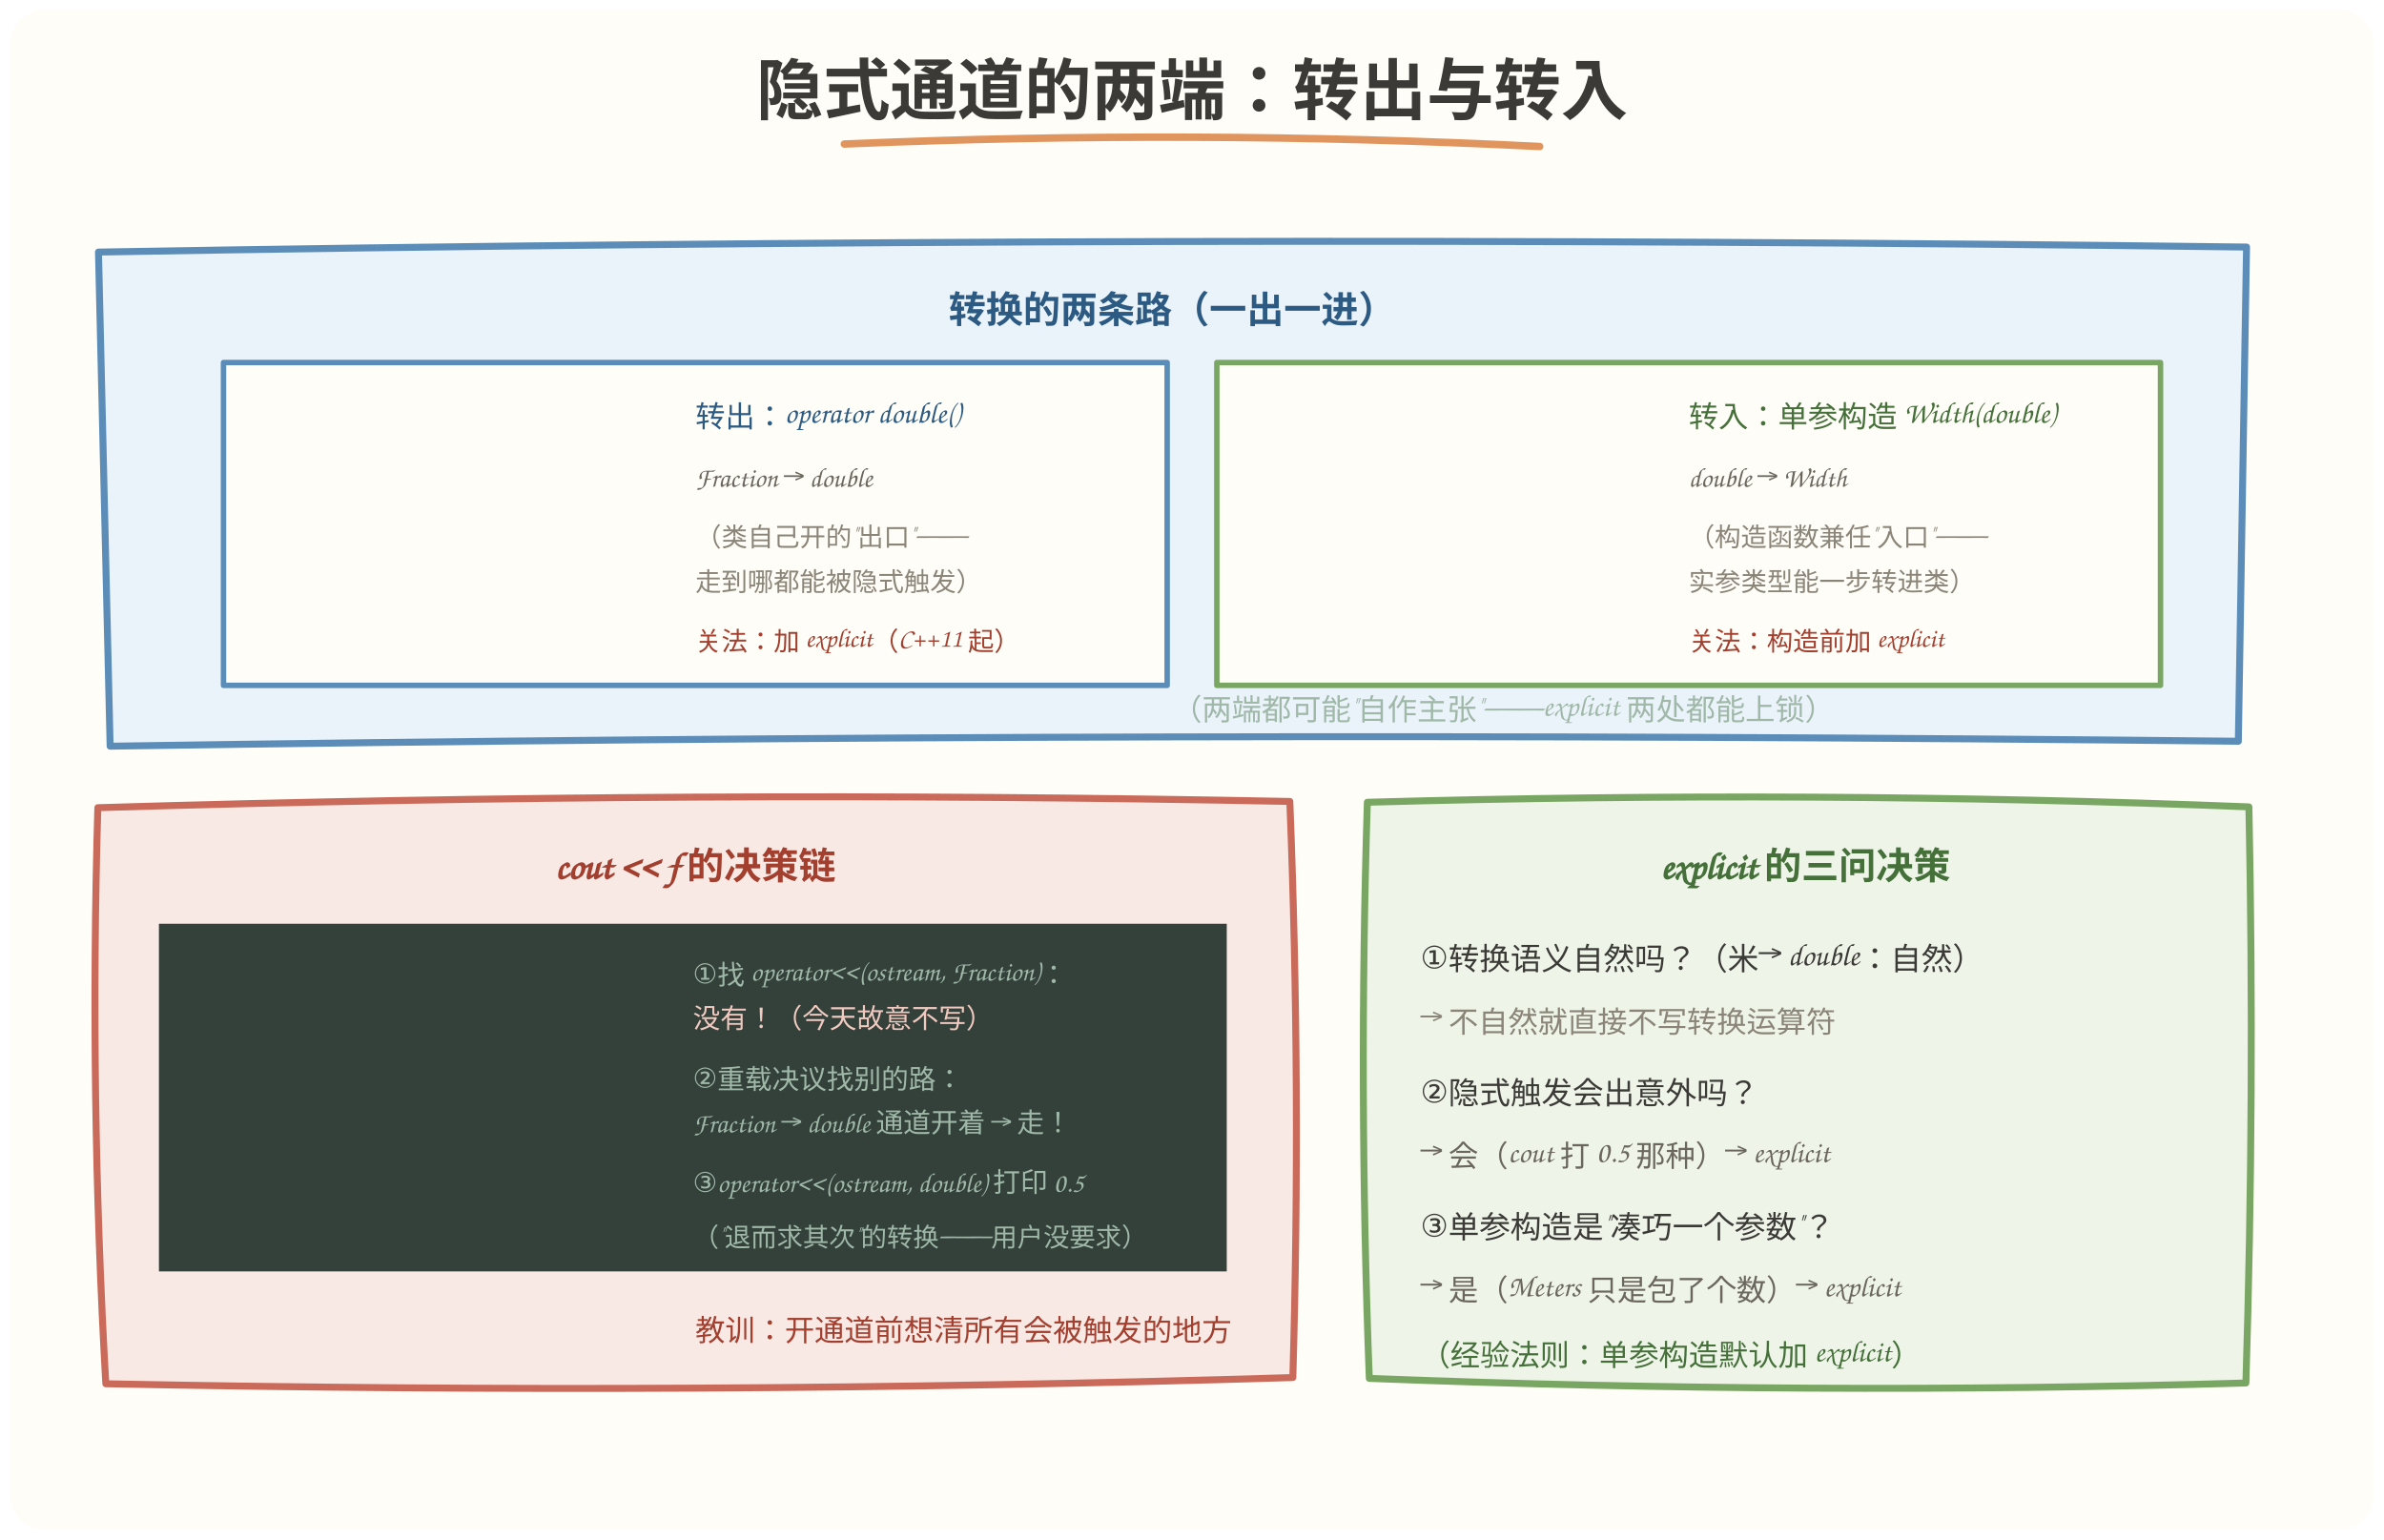
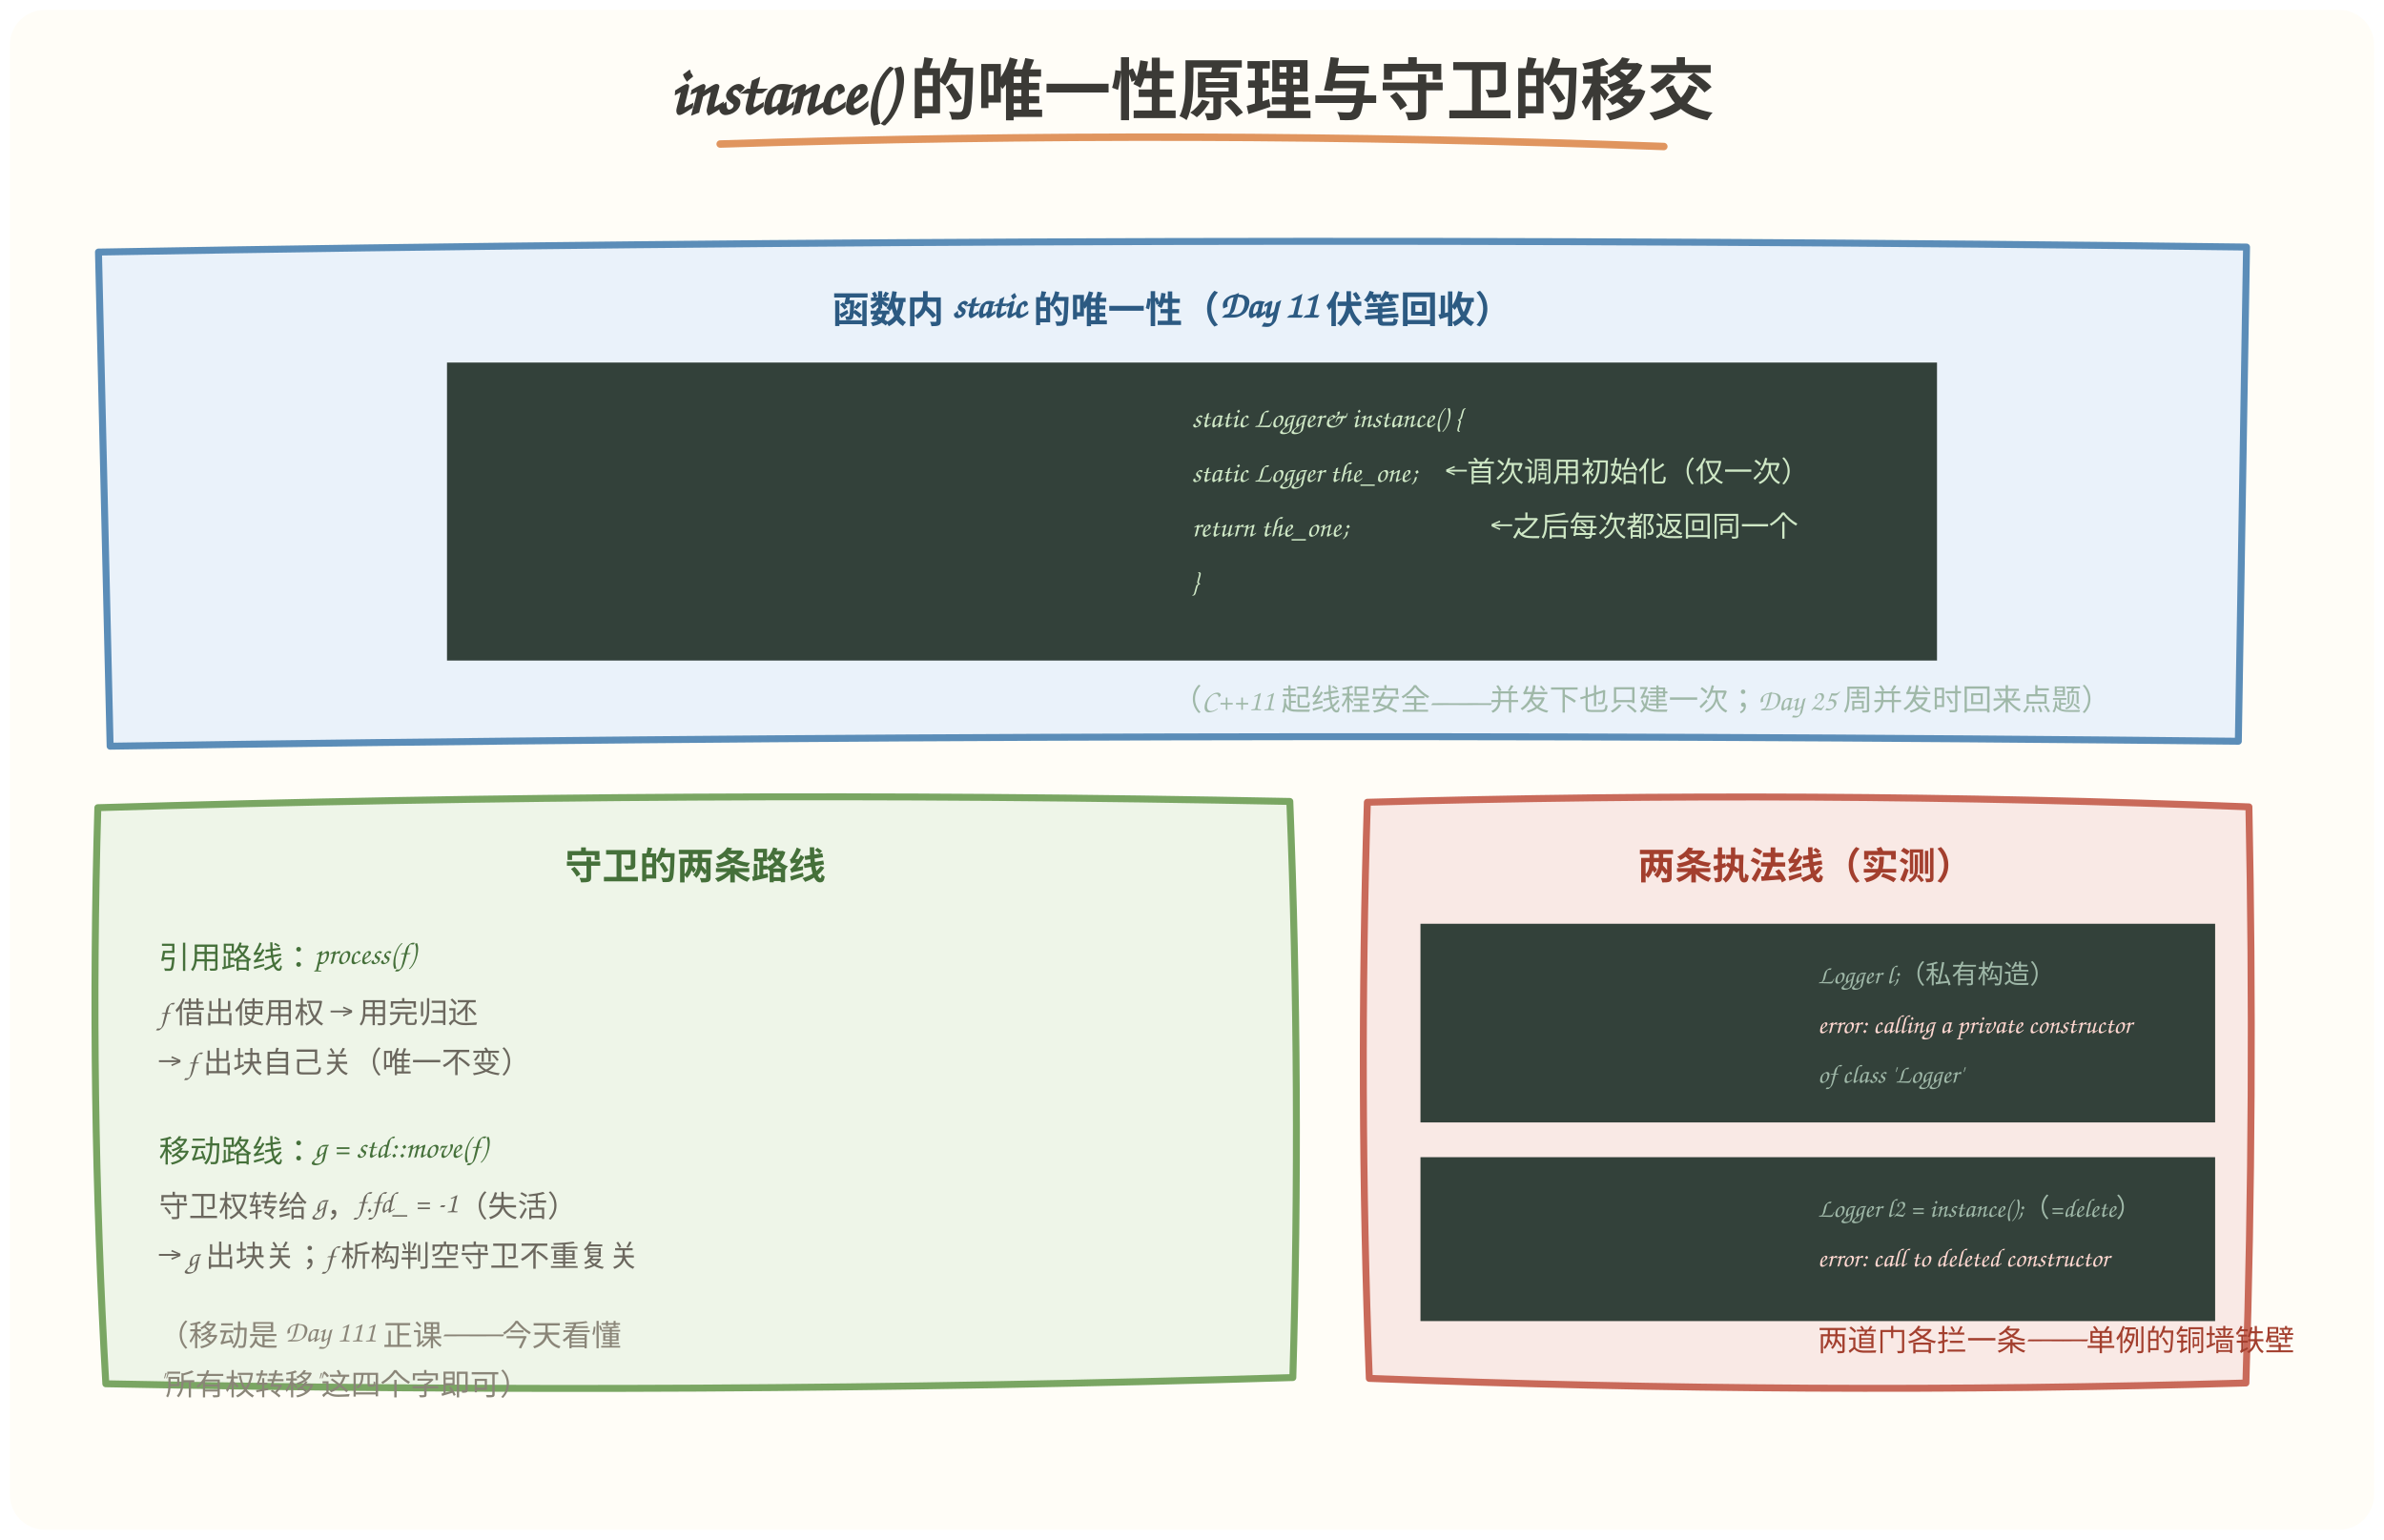
<svg xmlns="http://www.w3.org/2000/svg" viewBox="0 0 960 620" font-family="'Kaiti SC','KaiTi','Comic Sans MS',cursive">
  <rect x="4" y="4" width="952" height="612" rx="14" fill="#fffdf7" />
  <g stroke-linecap="round" stroke-linejoin="round">
-     <text x="480" y="46" text-anchor="middle" font-size="27" font-weight="bold" fill="#3b3a36">隐式通道的两端：转出与转入</text>
-     <path d="M 340,58 Q 480,52 620,59" fill="none" stroke="#e0955f" stroke-width="3" />
+     <text x="480" y="46" text-anchor="middle" font-size="27" font-weight="bold" fill="#3b3a36">instance() 的唯一性原理与守卫的移交</text>
+     <path d="M 290,58 Q 480,52 670,59" fill="none" stroke="#e0955f" stroke-width="3" />
    <path d="M 40,100 Q 470,94 905,101 L 901,300 Q 470,294 44,299 Z" fill="#eaf2fa" stroke="#5b8db8" stroke-width="2.8" transform="rotate(-0.2 472 200)" />
-     <text x="472" y="130" text-anchor="middle" font-size="15" font-weight="bold" fill="#2c5a82">转换的两条路（一出一进）</text>
-     <rect x="90" y="146" width="380" height="130" fill="#fffdf7" stroke="#5b8db8" stroke-width="2.2" />
-     <text x="280" y="172" font-size="12" fill="#2c5a82">转出：operator double()</text>
-     <text x="280" y="196" font-size="11" fill="#6b675e">Fraction → double</text>
-     <text x="280" y="220" font-size="10.5" fill="#8a8578">（类自己开的"出口"——</text>
-     <text x="280" y="238" font-size="10.5" fill="#8a8578">　走到哪都能被隐式触发）</text>
-     <text x="280" y="262" font-size="10.5" fill="#a33f2e">关法：加 explicit（C++11 起）</text>
-     <rect x="490" y="146" width="380" height="130" fill="#fffdf7" stroke="#7aa663" stroke-width="2.2" />
-     <text x="680" y="172" font-size="12" fill="#45703a">转入：单参构造 Width(double)</text>
-     <text x="680" y="196" font-size="11" fill="#6b675e">double → Width</text>
-     <text x="680" y="220" font-size="10.5" fill="#8a8578">（构造函数兼任"入口"——</text>
-     <text x="680" y="238" font-size="10.5" fill="#8a8578">　实参类型能一步转进类）</text>
-     <text x="680" y="262" font-size="10.5" fill="#a33f2e">关法：构造前加 explicit</text>
-     <text x="472" y="290" font-size="12" fill="#9fb8a8">（两端都可能"自作主张"——explicit 两处都能上锁）</text>
-     <path d="M 40,324 Q 280,318 520,324 Q 524,440 520,556 Q 280,562 42,556 Q 36,440 40,324 Z" fill="#f9e9e5" stroke="#c96a5a" stroke-width="2.8" transform="rotate(-0.3 280 440)" />
-     <text x="280" y="354" text-anchor="middle" font-size="15" font-weight="bold" fill="#a33f2e">cout &lt;&lt; f 的决策链</text>
-     <rect x="64" y="372" width="430" height="140" fill="#33413a" />
-     <text x="279" y="396" font-size="11" fill="#9fb8a8">①找 operator&lt;&lt;(ostream, Fraction)：</text>
-     <text x="279" y="414" font-size="11" fill="#f0c9c0">　没有！（今天故意不写）</text>
-     <text x="279" y="438" font-size="11" fill="#9fb8a8">②重载决议找别的路：</text>
-     <text x="279" y="456" font-size="11" fill="#9fb8a8">　Fraction → double 通道开着 → 走！</text>
-     <text x="279" y="480" font-size="11" fill="#9fb8a8">③operator&lt;&lt;(ostream, double) 打印 0.5</text>
-     <text x="279" y="502" font-size="10.5" fill="#9fb8a8">（"退而求其次"的转换——用户没要求）</text>
-     <text x="280" y="540" font-size="12" fill="#a33f2e">教训：开通道前想清所有会被触发的地方</text>
-     <path d="M 550,324 Q 730,318 905,324 Q 908,440 905,556 Q 730,562 552,556 Q 547,440 550,324 Z" fill="#eef5e8" stroke="#7aa663" stroke-width="2.8" transform="rotate(0.3 727 440)" />
-     <text x="727" y="354" text-anchor="middle" font-size="15" font-weight="bold" fill="#45703a">explicit 的三问决策</text>
-     <text x="572" y="390" font-size="12.5" fill="#3b3a36">①转换语义自然吗？（米→ double：自然）</text>
-     <text x="572" y="414" font-size="12" fill="#8a8578">　→ 不自然就直接不写转换运算符</text>
-     <text x="572" y="444" font-size="12.5" fill="#3b3a36">②隐式触发会出意外吗？</text>
-     <text x="572" y="468" font-size="12" fill="#6b675e">　→ 会（cout 打 0.5 那种）→ explicit</text>
-     <text x="572" y="498" font-size="12.5" fill="#3b3a36">③单参构造是"凑巧一个参数"？</text>
-     <text x="572" y="522" font-size="12" fill="#6b675e">　→ 是（Meters 只是包了个数）→ explicit</text>
-     <text x="572" y="550" font-size="12" fill="#45703a">（经验法则：单参构造默认加 explicit）</text>
+     <text x="472" y="130" text-anchor="middle" font-size="15" font-weight="bold" fill="#2c5a82">函数内 static 的唯一性（Day 11 伏笔回收）</text>
+     <rect x="180" y="146" width="600" height="120" fill="#33413a" />
+     <text x="480" y="172" font-size="11.5" fill="#cfe8c6">static Logger&amp; instance() {</text>
+     <text x="480" y="194" font-size="11.5" fill="#cfe8c6">　　static Logger the_one;　←首次调用初始化（仅一次）</text>
+     <text x="480" y="216" font-size="11.5" fill="#cfe8c6">　　return the_one;　　　　　←之后每次都返回同一个</text>
+     <text x="480" y="238" font-size="11.5" fill="#cfe8c6">}</text>
+     <text x="472" y="286" font-size="12" fill="#9fb8a8">（C++11 起线程安全——并发下也只建一次；Day 25 周并发时回来点题）</text>
+     <path d="M 40,324 Q 280,318 520,324 Q 524,440 520,556 Q 280,562 42,556 Q 36,440 40,324 Z" fill="#eef5e8" stroke="#7aa663" stroke-width="2.8" transform="rotate(-0.3 280 440)" />
+     <text x="280" y="354" text-anchor="middle" font-size="15" font-weight="bold" fill="#45703a">守卫的两条路线</text>
+     <text x="64" y="390" font-size="12.5" fill="#45703a">引用路线：process(f)</text>
+     <text x="64" y="412" font-size="12" fill="#6b675e">　f 借出使用权 → 用完归还</text>
+     <text x="64" y="432" font-size="12" fill="#6b675e">　→ f 出块自己关（唯一不变）</text>
+     <text x="64" y="468" font-size="12.5" fill="#45703a">移动路线：g = std::move(f)</text>
+     <text x="64" y="490" font-size="12" fill="#6b675e">　守卫权转给 g，f.fd_ = -1（失活）</text>
+     <text x="64" y="510" font-size="12" fill="#6b675e">　→ g 出块关；f 析构判空守卫不重复关</text>
+     <text x="64" y="542" font-size="12" fill="#8a8578">（移动是 Day 111 正课——今天看懂</text>
+     <text x="64" y="560" font-size="12" fill="#8a8578">　"所有权转移"这四个字即可）</text>
+     <path d="M 550,324 Q 730,318 905,324 Q 908,440 905,556 Q 730,562 552,556 Q 547,440 550,324 Z" fill="#f9e9e5" stroke="#c96a5a" stroke-width="2.8" transform="rotate(0.3 727 440)" />
+     <text x="727" y="354" text-anchor="middle" font-size="15" font-weight="bold" fill="#a33f2e">两条执法线（实测）</text>
+     <rect x="572" y="372" width="320" height="80" fill="#33413a" />
+     <text x="732" y="396" font-size="10.5" fill="#9fb8a8">Logger l;（私有构造）</text>
+     <text x="732" y="416" font-size="10.5" fill="#ffd7d0">error: calling a private constructor</text>
+     <text x="732" y="436" font-size="10.5" fill="#9fb8a8">　of class 'Logger'</text>
+     <rect x="572" y="466" width="320" height="66" fill="#33413a" />
+     <text x="732" y="490" font-size="10.5" fill="#9fb8a8">Logger l2 = instance();（=delete）</text>
+     <text x="732" y="510" font-size="10.5" fill="#ffd7d0">error: call to deleted constructor</text>
+     <text x="732" y="544" font-size="12" fill="#a33f2e">两道门各拦一条——单例的铜墙铁壁</text>
  </g>
</svg>
